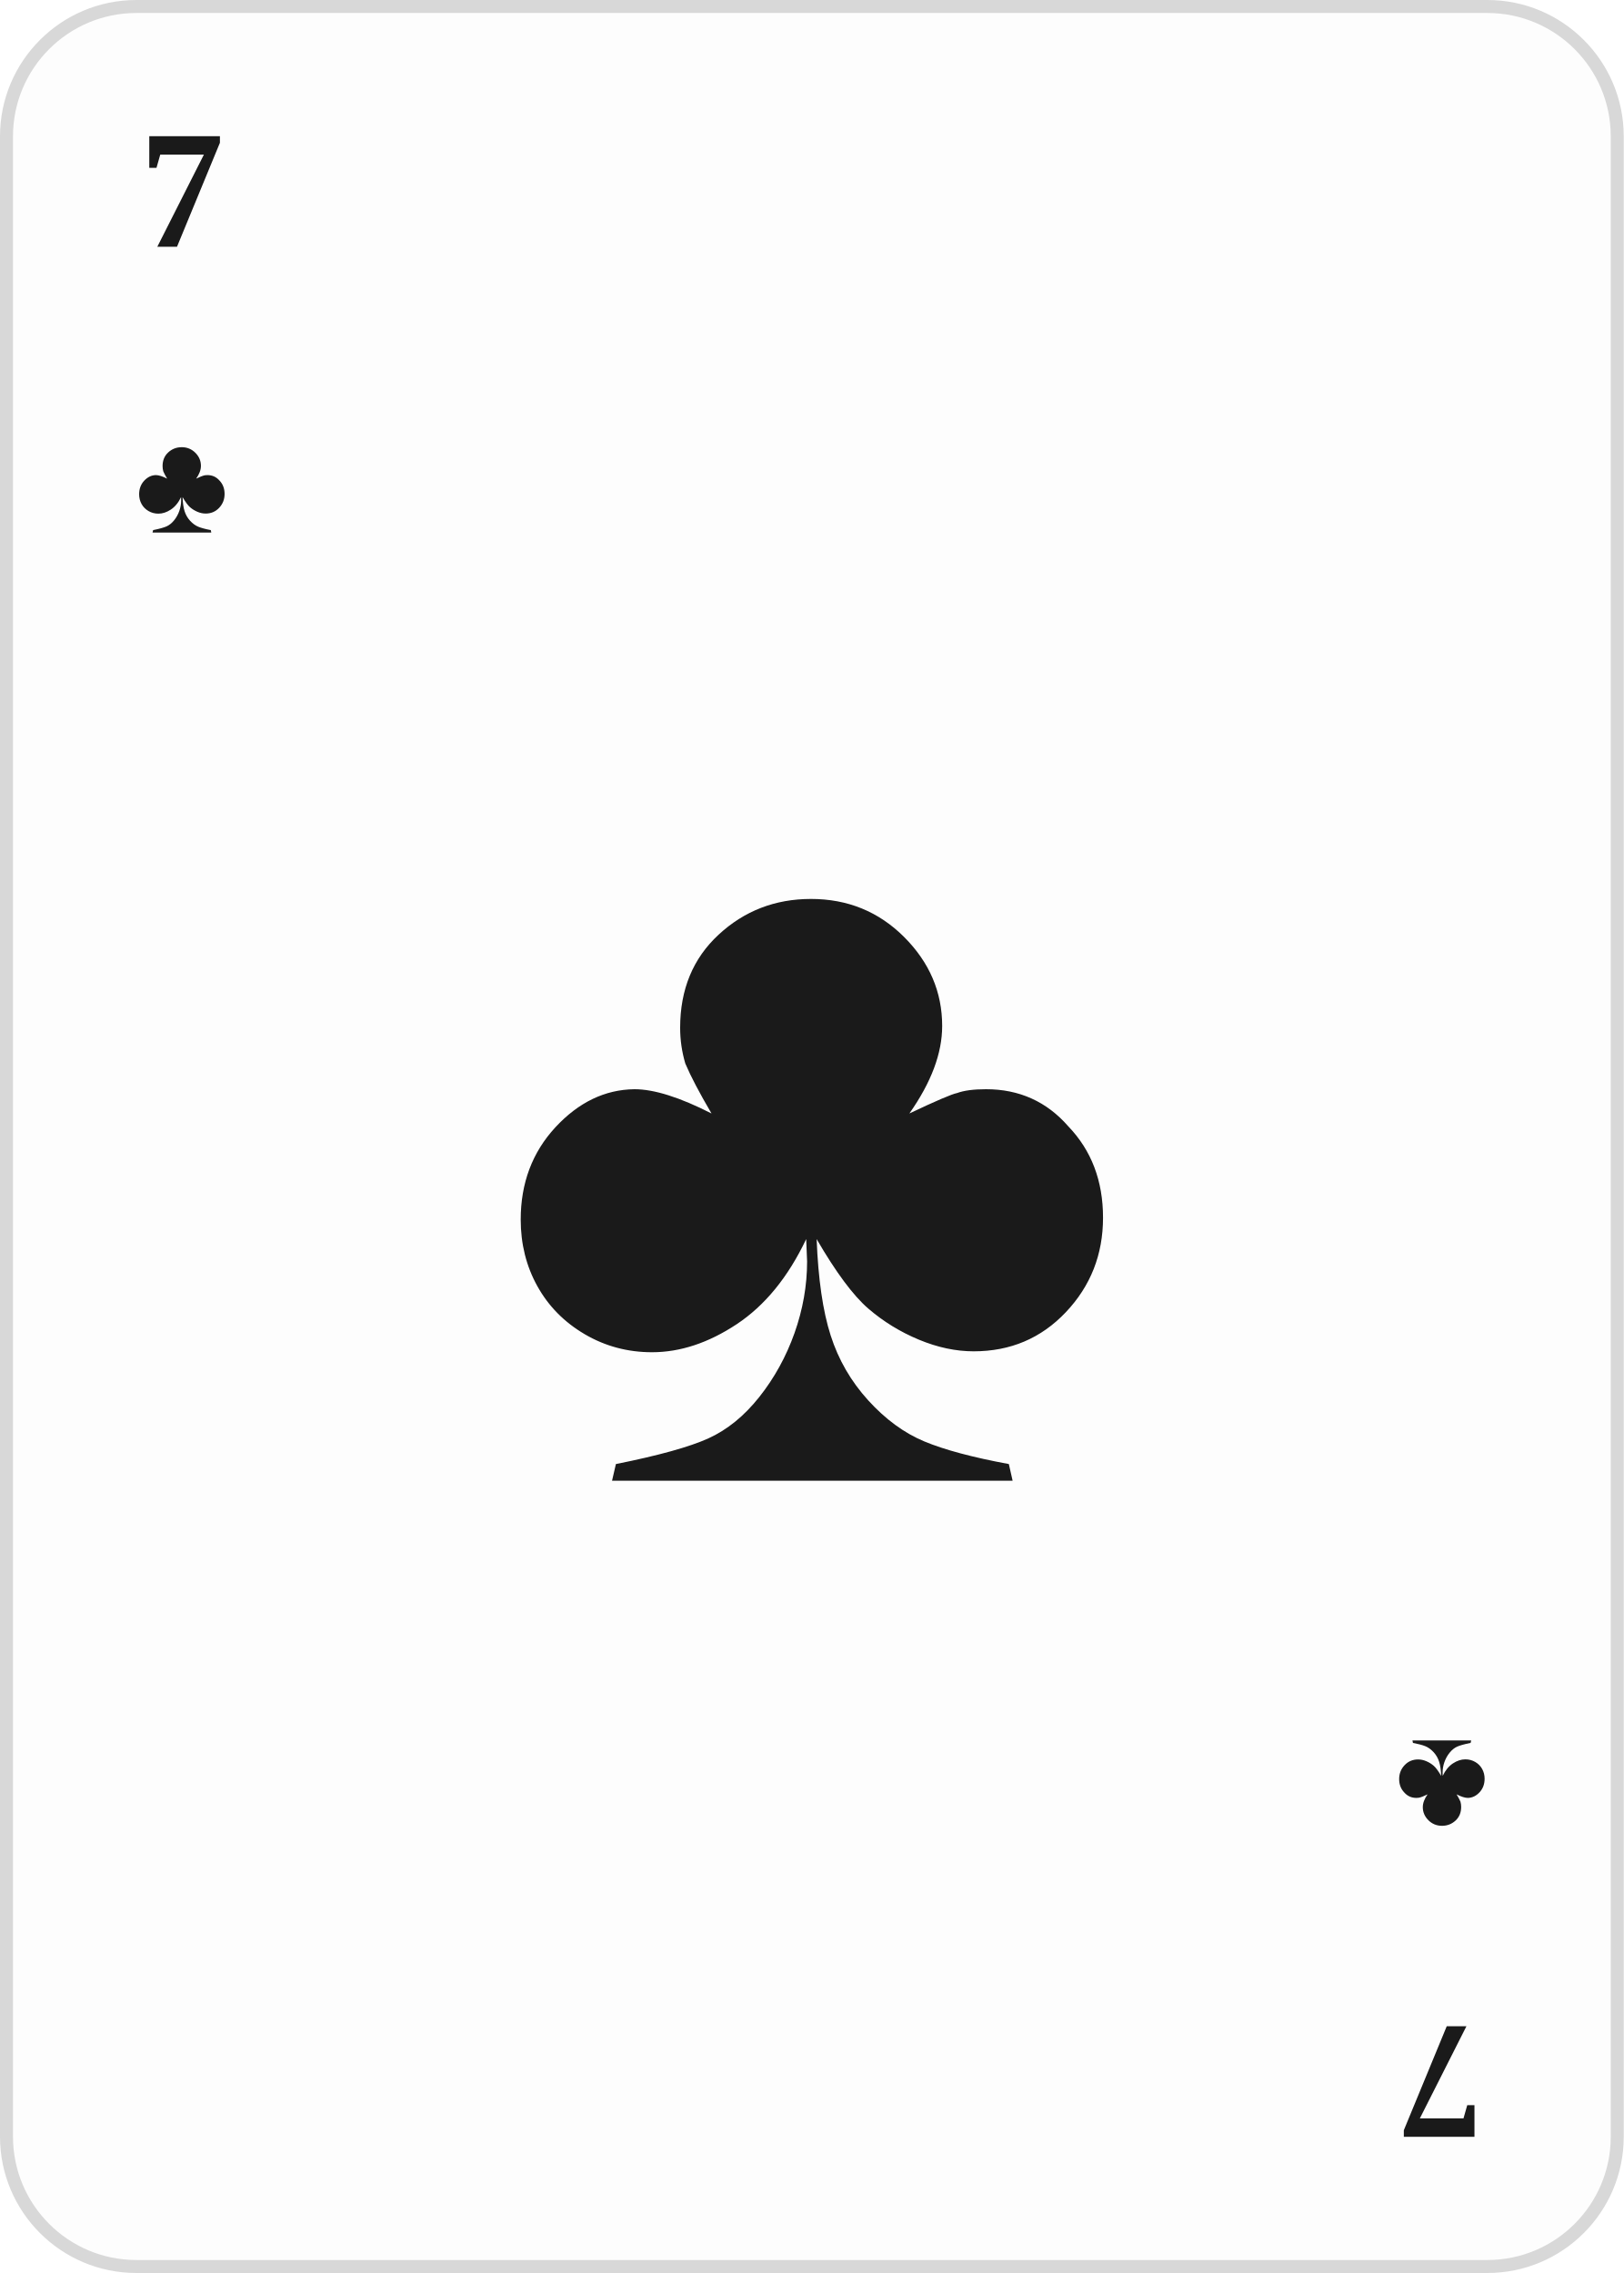
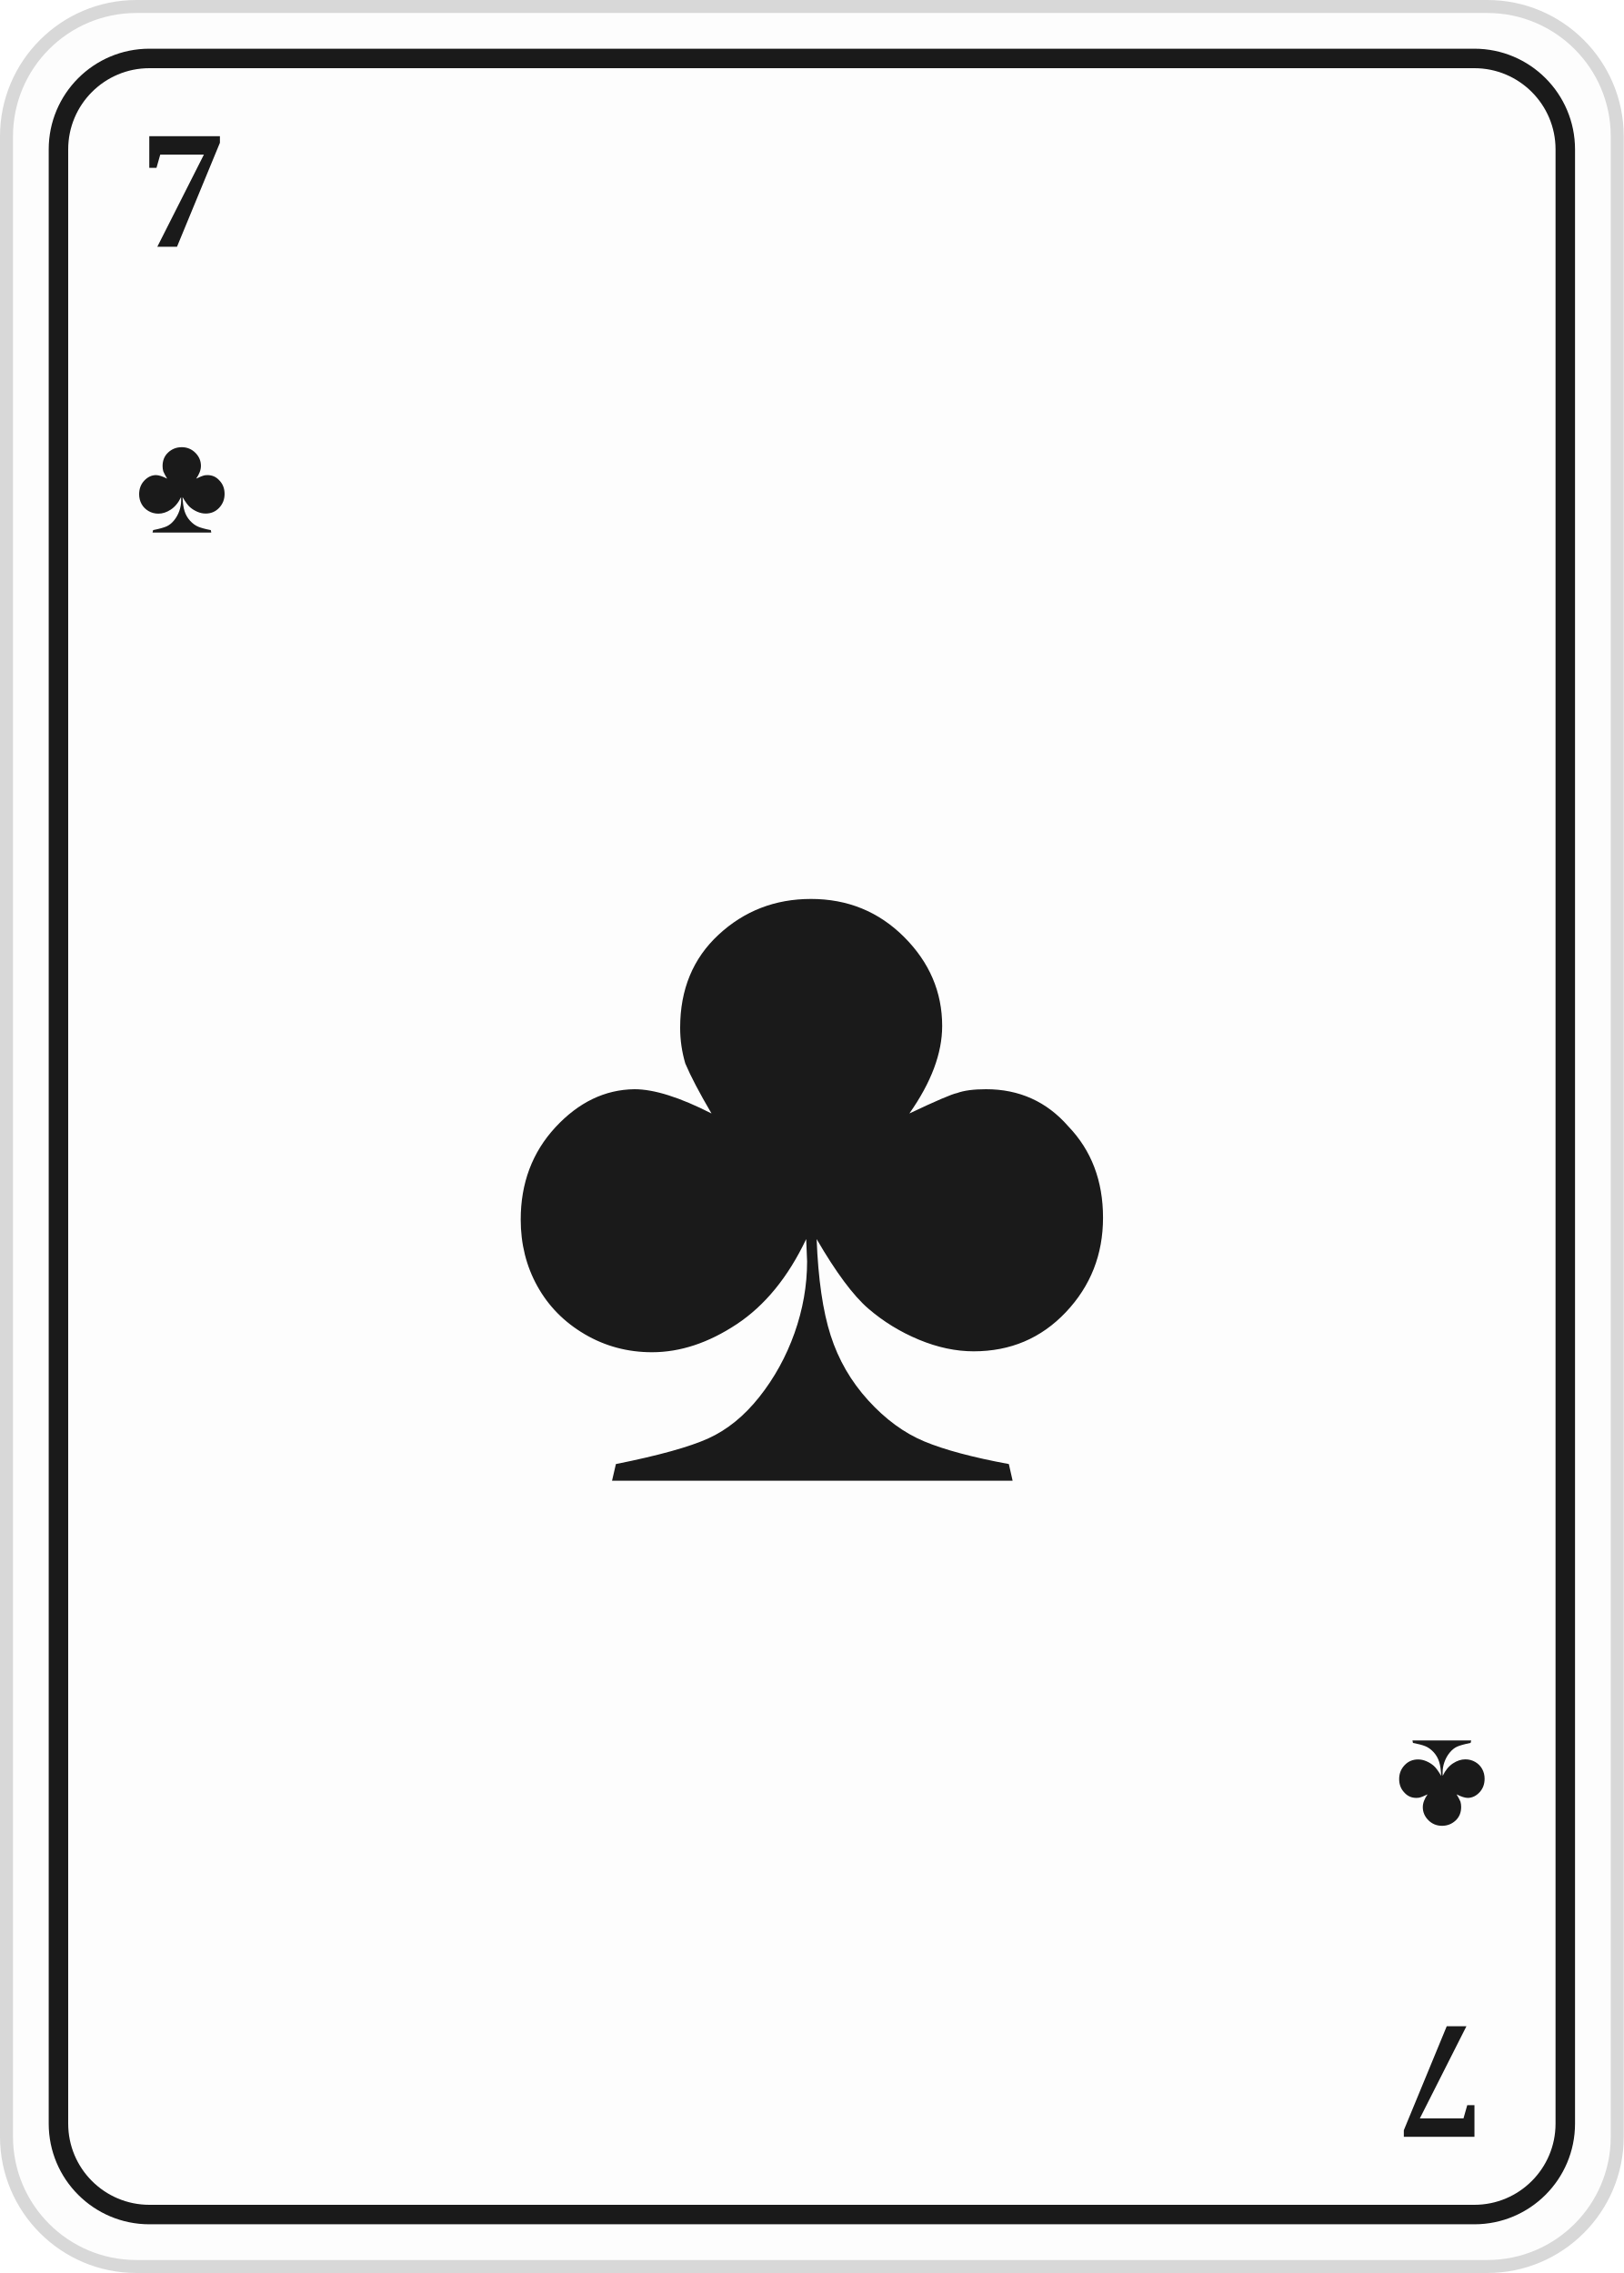
<svg xmlns="http://www.w3.org/2000/svg" viewBox="0 0 250 350">
  <rect x="1" y="1" width="248" height="348" rx="20" fill="#fdfdfd" stroke="#d8d8d8" stroke-width="2" />
+   <rect x="9" y="9" width="232" height="332" rx="14" fill="none" stroke="#1a1a1a" stroke-width="3" />
  <text x="28" y="38" font-size="26" font-weight="bold" fill="#1a1a1a" font-family="Georgia, 'Times New Roman', serif" text-anchor="middle">7</text>
  <text x="28" y="82" font-size="22" fill="#1a1a1a" font-family="Georgia, 'Times New Roman', serif" text-anchor="middle">♣</text>
  <g transform="translate(250,350) rotate(180)">
    <text x="28" y="38" font-size="26" font-weight="bold" fill="#1a1a1a" font-family="Georgia, 'Times New Roman', serif" text-anchor="middle">7</text>
    <text x="28" y="82" font-size="22" fill="#1a1a1a" font-family="Georgia, 'Times New Roman', serif" text-anchor="middle">♣</text>
  </g>
  <text x="125.0" y="228.0" font-size="150" fill="#1a1a1a" font-family="Georgia, 'Times New Roman', serif" text-anchor="middle">♣</text>
</svg>
